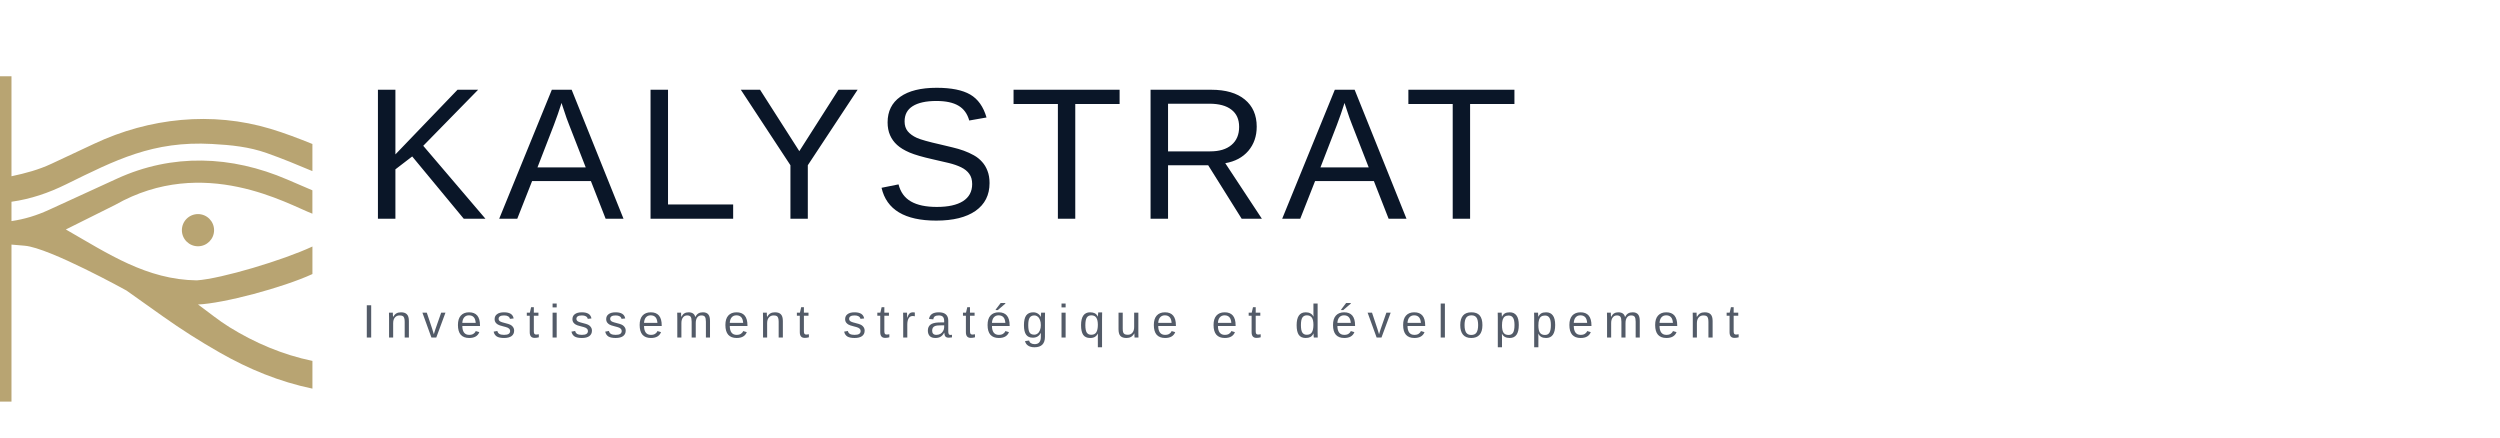
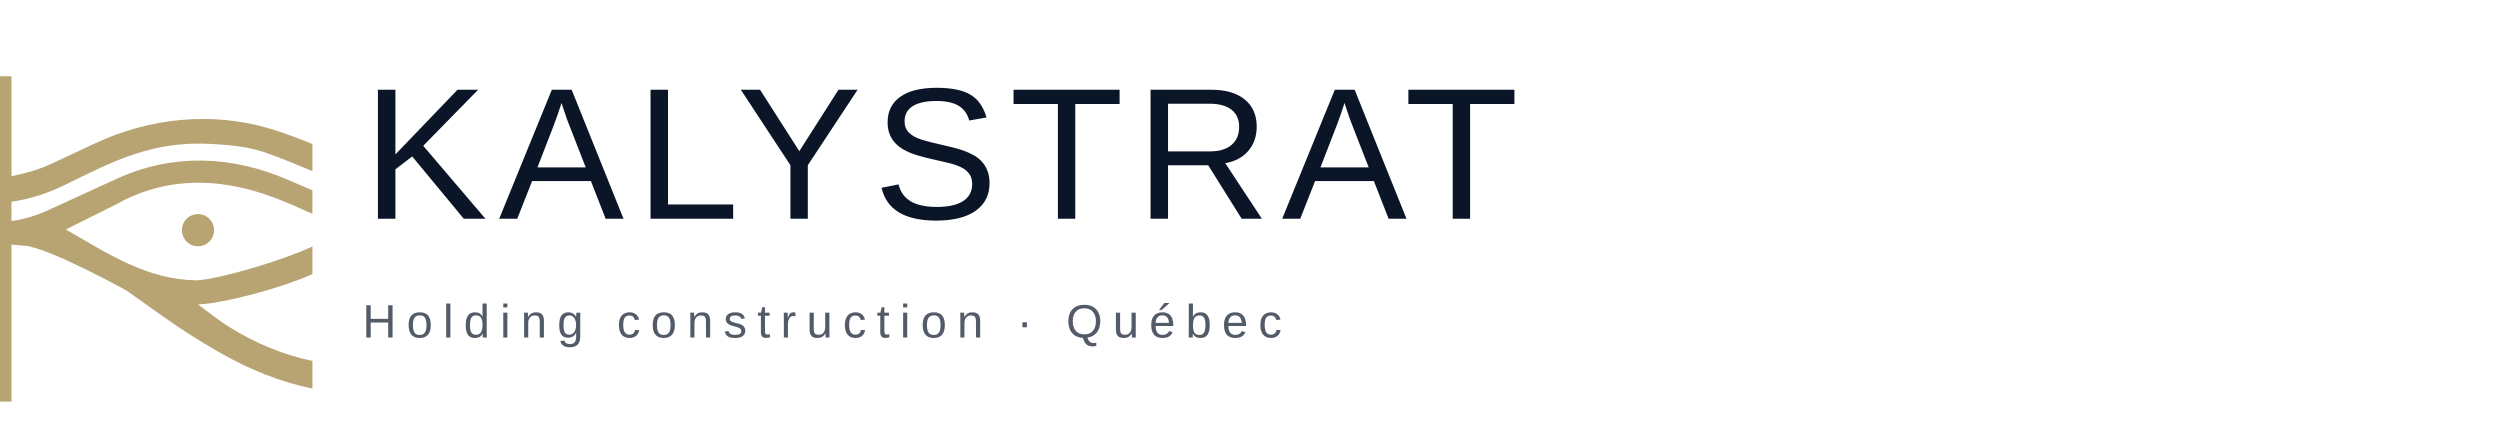
<svg xmlns="http://www.w3.org/2000/svg" width="400" height="70" viewBox="0 0 400 70" aria-hidden="true">
  <g transform="translate(2,5) scale(0.255) translate(-580,-1500)">
    <path d="M644.53,1608.89l-31.06,15.48c26.46,15.16,50.69,31.53,82.18,31.94,15.61-1.08,54.22-12.69,72.54-21.24v17.27c-18.53,8.54-55.95,18.48-71.8,19.1,6.91,5.01,12.69,9.86,19.72,14.22,15.94,9.88,33.55,17.36,52.08,21.18v17.4c-20.71-4.32-39.85-12.17-58.26-22.69-12.39-7.07-23.93-14.39-35.5-22.6l-22.92-16.27s-48.39-26.8-63.83-28.11l-8.32-.71v98.5h-17.08v-204.1h17.08v62.72c8.87-1.88,17.09-4.08,25.17-7.87l26.93-12.62c34.44-16.14,73.65-20.31,110.34-9.3,9.02,2.71,17.73,6.06,26.38,9.55v17.02c-9.44-3.99-18.82-7.85-28.66-11.33-11.09-3.92-22.12-5.04-34.39-5.71-37.01-2.03-60.33,10.02-91.57,25.36-11.01,5.41-22.06,9.18-34.2,10.9v12.14c8.17-1.19,15.79-3.52,23.51-7.06l42.6-19.53c34.86-15.98,71.86-14.56,106.87.48l15.83,6.8v14.66c-15.15-5.74-68.11-37.11-123.66-5.58ZM696.38,1614.72c-5.58,0-10.1,4.52-10.1,10.1s4.52,10.1,10.1,10.1,10.1-4.52,10.1-10.1-4.52-10.1-10.1-10.1Z" fill="#B8A472" />
  </g>
  <text x="58" y="35" font-family="'Akzidenz Grotesk','Helvetica Neue',Arial,sans-serif" font-weight="300" font-size="30" letter-spacing="0.06em" fill="#0A1628">KALYSTRAT</text>
-   <text x="58" y="54" font-family="'Akzidenz Grotesk','Helvetica Neue',Arial,sans-serif" font-weight="300" font-size="7.5" letter-spacing="0.22em" fill="#0A1628" opacity="0.7">Investissement stratégique et développement</text>
+   <text x="58" y="54" font-family="'Akzidenz Grotesk','Helvetica Neue',Arial,sans-serif" font-weight="300" font-size="7.5" letter-spacing="0.22em" fill="#0A1628" opacity="0.7">Holding construction · Québec</text>
</svg>
